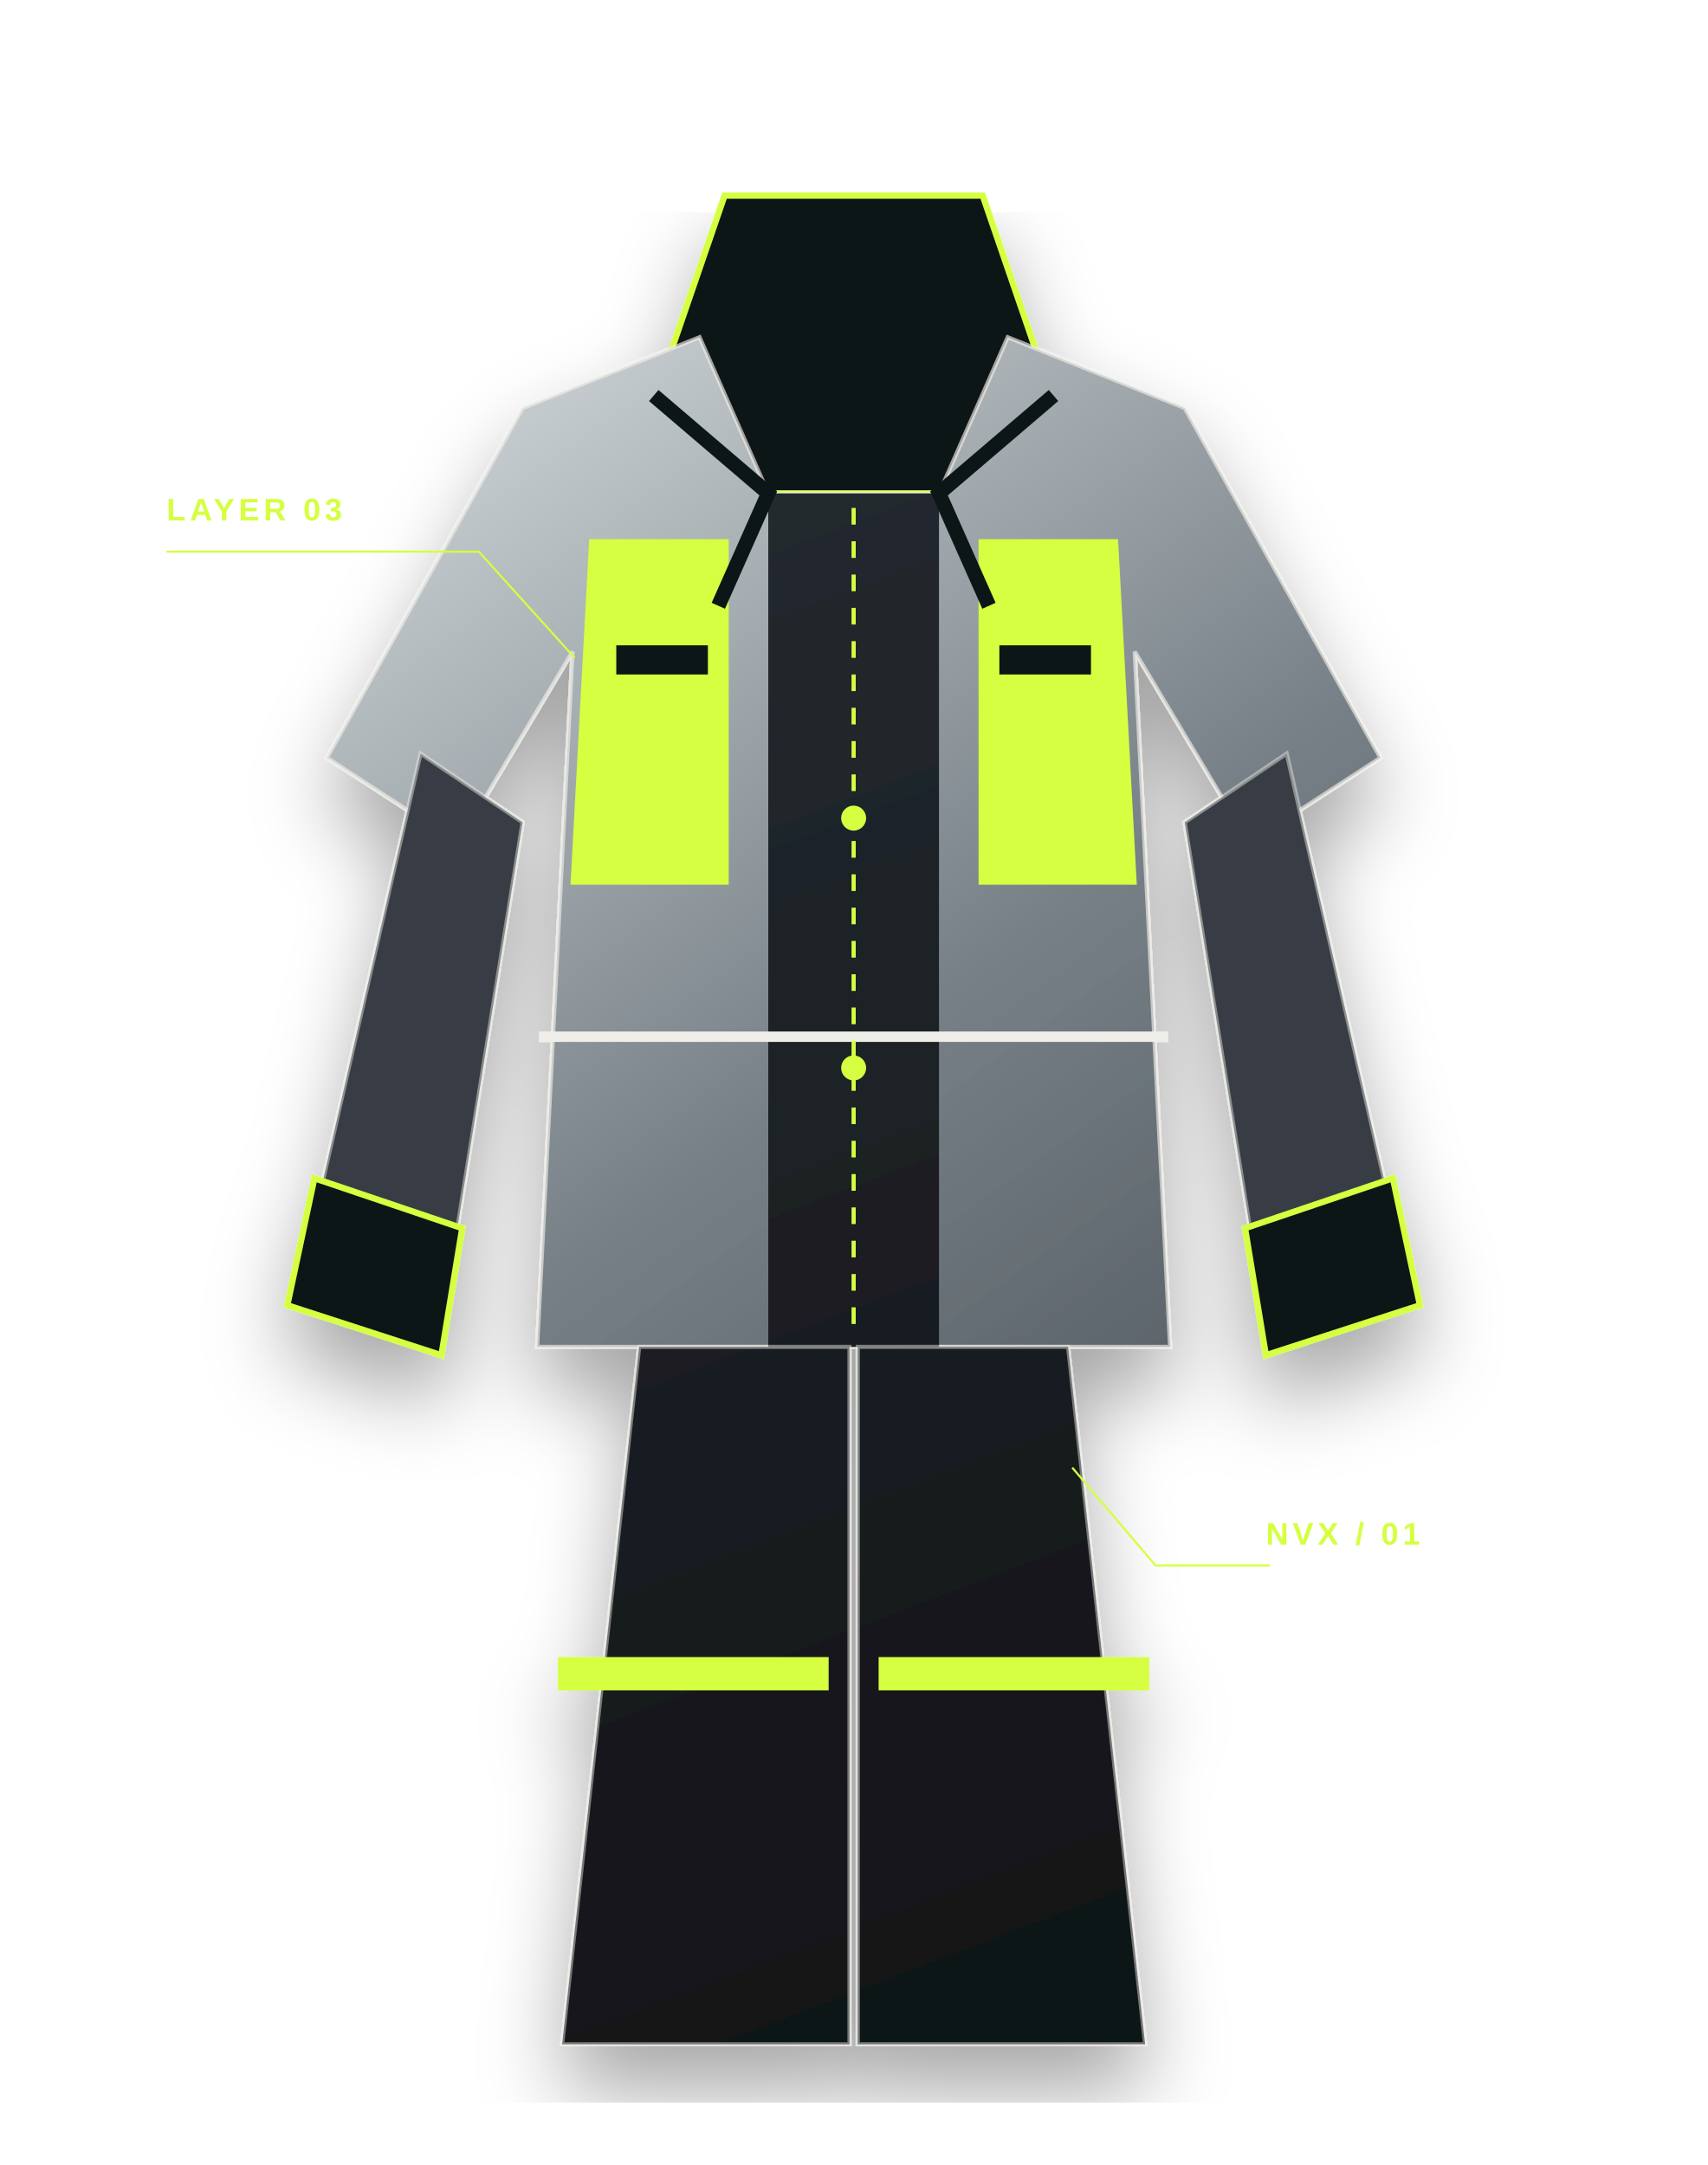
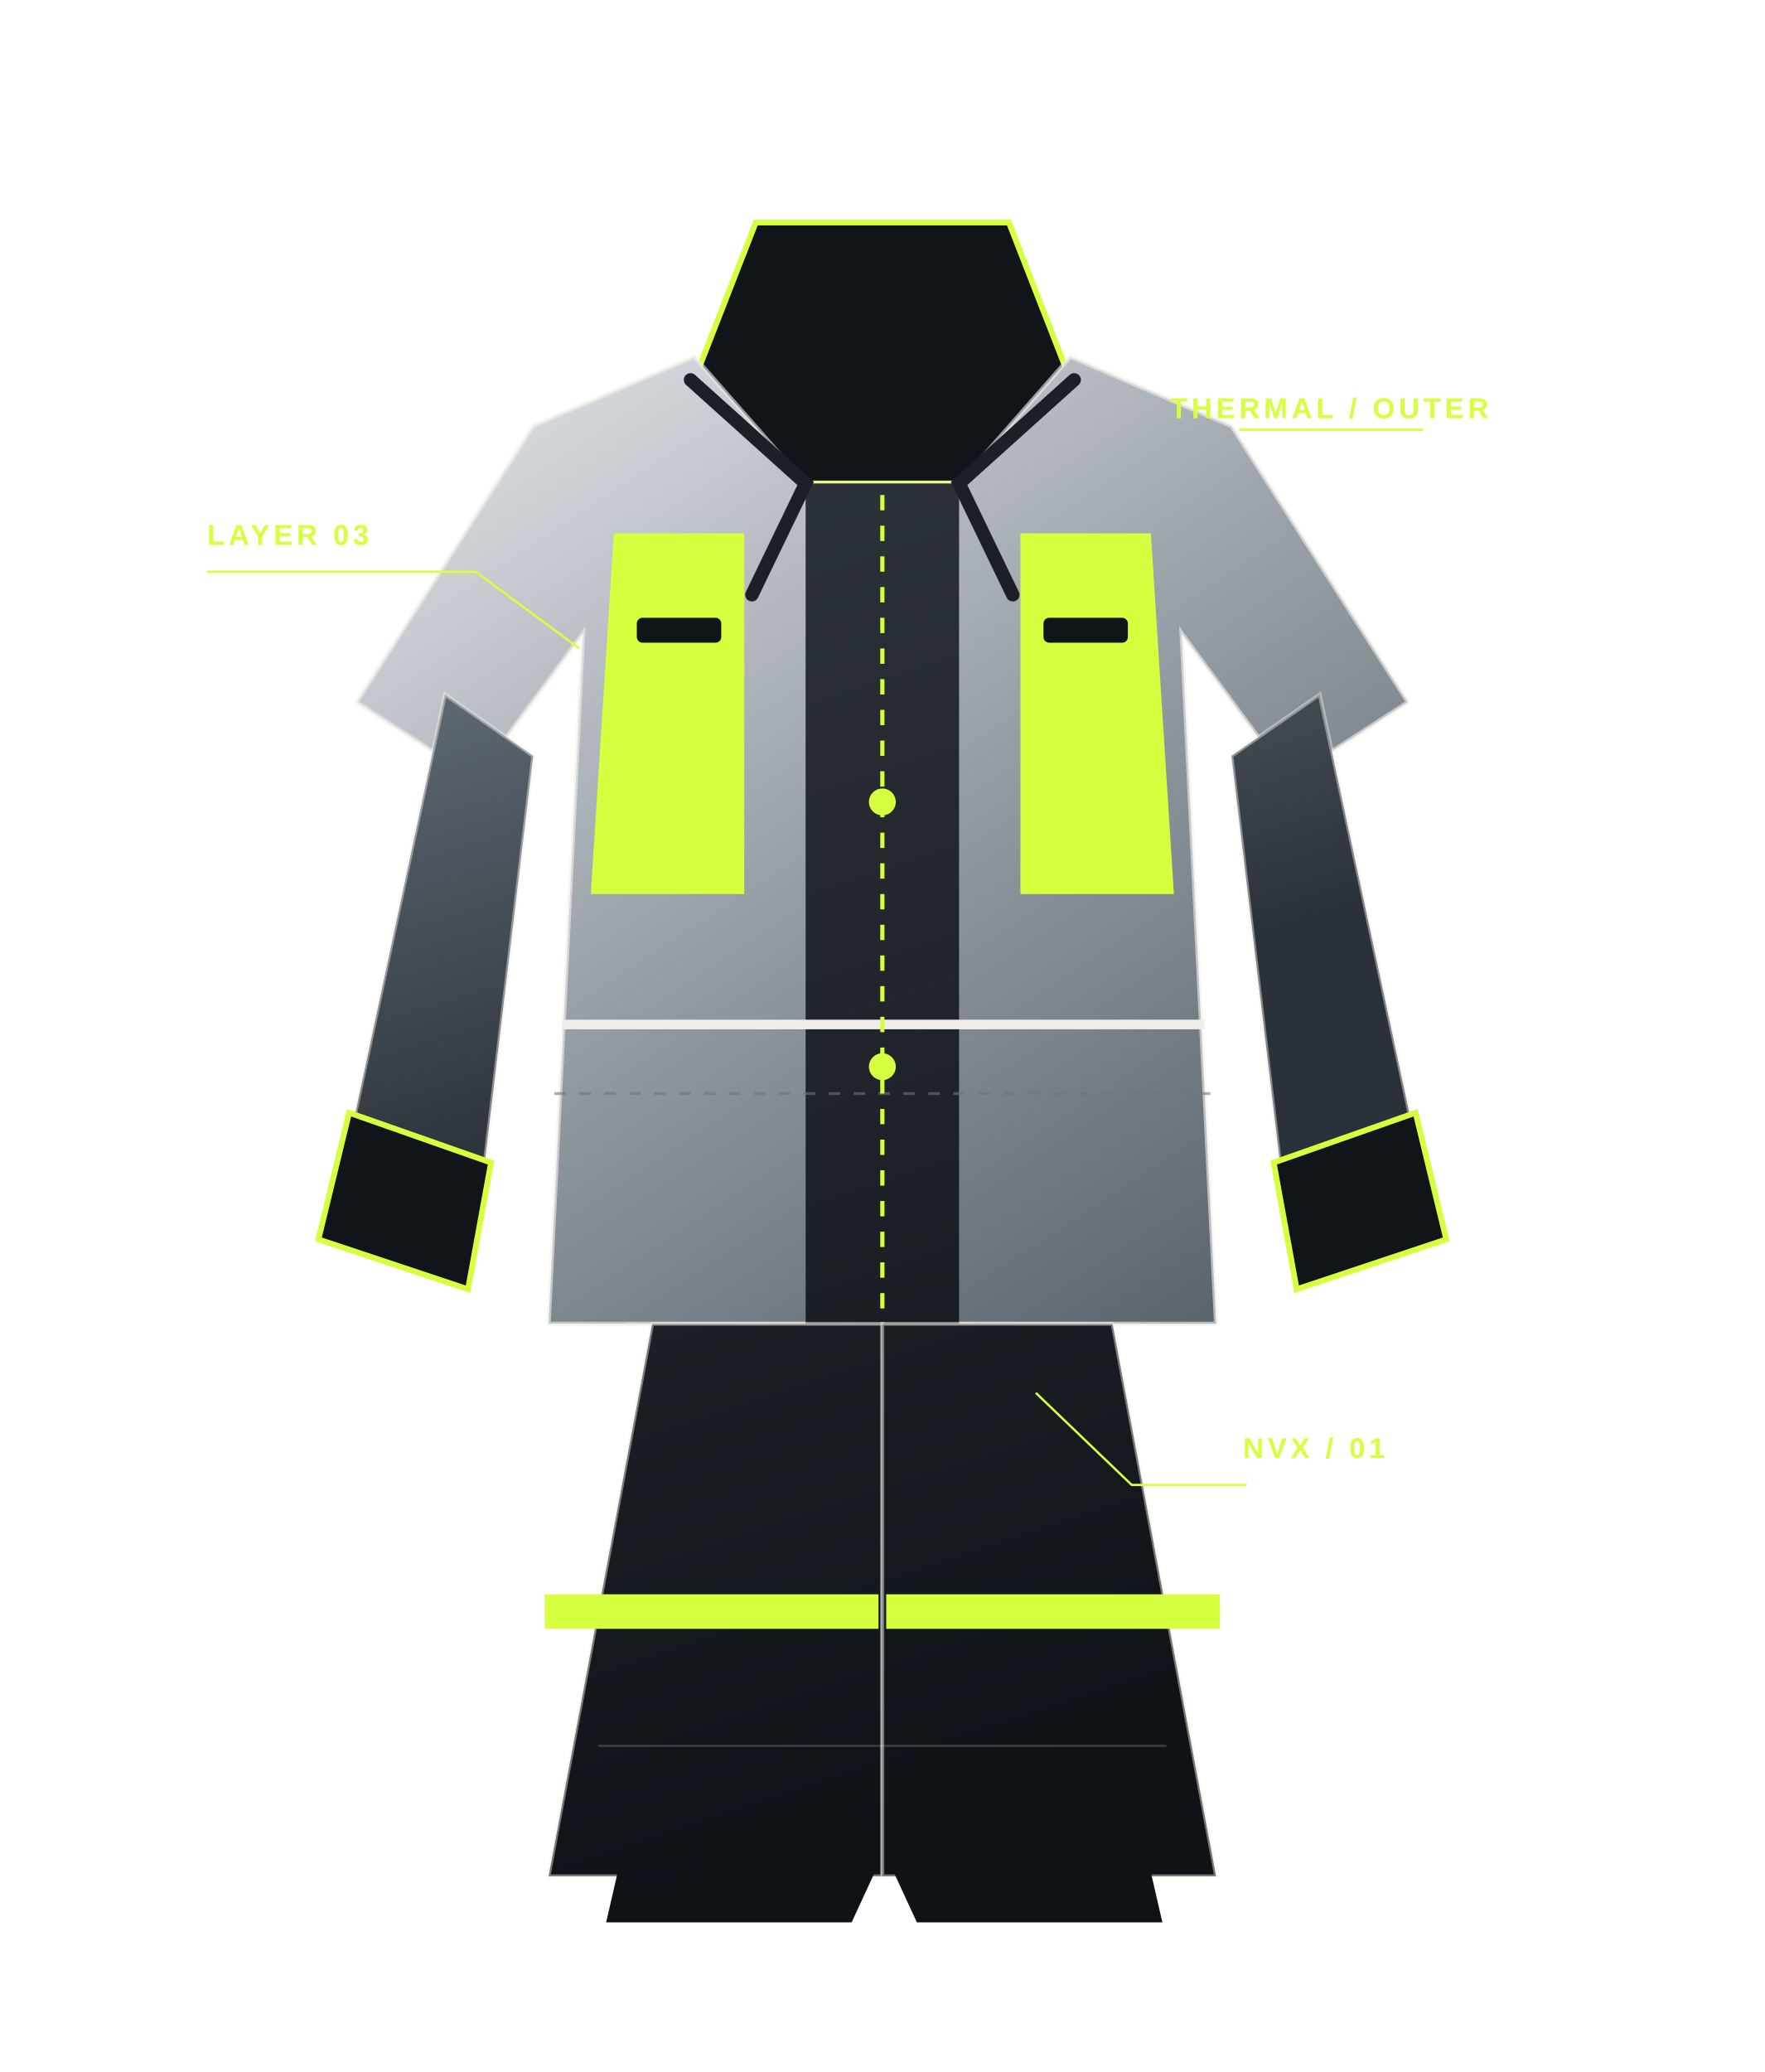
- <svg xmlns="http://www.w3.org/2000/svg" width="820" height="1040" viewBox="0 0 820 1040" fill="none">
+ <svg xmlns="http://www.w3.org/2000/svg" width="920" height="1080" viewBox="0 0 920 1080" fill="none">
  <defs>
-     <linearGradient id="jacket" x1="190" y1="180" x2="650" y2="820" gradientUnits="userSpaceOnUse">
-       <stop stop-color="#CFD5D7" />
-       <stop offset="0.5" stop-color="#778087" />
-       <stop offset="1" stop-color="#444B51" />
+     <linearGradient id="jacketBody" x1="242" y1="184" x2="652" y2="804" gradientUnits="userSpaceOnUse">
+       <stop stop-color="#DDE2E5" />
+       <stop offset="0.5" stop-color="#8C949C" />
+       <stop offset="1" stop-color="#474F57" />
    </linearGradient>
-     <linearGradient id="dark" x1="300" y1="240" x2="560" y2="920" gradientUnits="userSpaceOnUse">
-       <stop stop-color="#242A2F" />
-       <stop offset="1" stop-color="#111418" />
+     <linearGradient id="charcoal" x1="332" y1="228" x2="560" y2="918" gradientUnits="userSpaceOnUse">
+       <stop stop-color="#2D343A" />
+       <stop offset="1" stop-color="#0F1318" />
    </linearGradient>
-     <filter id="shadow" x="80" y="80" width="660" height="930" filterUnits="userSpaceOnUse">
-       <feDropShadow dx="0" dy="22" stdDeviation="20" flood-color="#000" flood-opacity="0.35" />
+     <linearGradient id="steel" x1="166" y1="340" x2="250" y2="612" gradientUnits="userSpaceOnUse">
+       <stop stop-color="#66717A" />
+       <stop offset="1" stop-color="#2B3138" />
+     </linearGradient>
+     <filter id="shadow" x="86" y="68" width="748" height="972" filterUnits="userSpaceOnUse" color-interpolation-filters="sRGB">
+       <feDropShadow dx="0" dy="22" stdDeviation="18" flood-color="#000000" flood-opacity="0.32" />
+     </filter>
+     <filter id="softGlow" x="0" y="0" width="920" height="1080" filterUnits="userSpaceOnUse" color-interpolation-filters="sRGB">
+       <feGaussianBlur stdDeviation="32" />
    </filter>
  </defs>
-   <g filter="url(#shadow)">
-     <path d="M348 94H472L505 190L451 237H369L315 190L348 94Z" fill="#111418" stroke="#D5FF3F" stroke-width="3" />
-     <path d="M336 162L251 196L157 364L220 405L275 313L258 647H562L545 313L600 405L663 364L569 196L484 162L451 237H369L336 162Z" fill="url(#jacket)" stroke="#F0EEE8" stroke-opacity="0.65" stroke-width="2" />
-     <path d="M369 237H451V647H369V237Z" fill="url(#dark)" />
-     <path d="M283 259H350V425H274L283 259Z" fill="#D5FF3F" />
-     <path d="M470 259H537L546 425H470V259Z" fill="#D5FF3F" />
-     <path d="M259 498H561" stroke="#F0EEE8" stroke-width="5" />
-     <path d="M307 647H408V982H270L307 647Z" fill="url(#dark)" stroke="#F0EEE8" stroke-opacity="0.45" stroke-width="2" />
-     <path d="M412 647H513L550 982H412V647Z" fill="url(#dark)" stroke="#F0EEE8" stroke-opacity="0.45" stroke-width="2" />
-     <path d="M268 804H398" stroke="#D5FF3F" stroke-width="16" />
-     <path d="M422 804H552" stroke="#D5FF3F" stroke-width="16" />
-     <path d="M202 362L251 395L219 594L154 572L202 362Z" fill="#373E44" stroke="#F0EEE8" stroke-opacity="0.45" stroke-width="2" />
-     <path d="M618 362L569 395L601 594L666 572L618 362Z" fill="#373E44" stroke="#F0EEE8" stroke-opacity="0.45" stroke-width="2" />
-     <path d="M151 566L222 590L212 651L138 627L151 566Z" fill="#111418" stroke="#D5FF3F" stroke-width="3" />
-     <path d="M669 566L598 590L608 651L682 627L669 566Z" fill="#111418" stroke="#D5FF3F" stroke-width="3" />
-     <path d="M314 190L369 237L345 291" stroke="#111418" stroke-width="7" />
-     <path d="M506 190L451 237L475 291" stroke="#111418" stroke-width="7" />
-     <rect x="296" y="310" width="44" height="14" fill="#111418" />
-     <rect x="480" y="310" width="44" height="14" fill="#111418" />
-     <path d="M410 244V640" stroke="#D5FF3F" stroke-width="2" stroke-dasharray="8 8" />
-     <circle cx="410" cy="393" r="6" fill="#D5FF3F" />
-     <circle cx="410" cy="513" r="6" fill="#D5FF3F" />
+   <g>
+     <path d="M394 116H526L558 198L500 252H420L362 198L394 116Z" fill="#111418" stroke="#D5FF3F" stroke-width="3" />
+     <path d="M362 186L278 222L186 366L248 406L304 330L286 690H634L616 330L672 406L734 366L642 222L558 186L500 252H420L362 186Z" fill="url(#jacketBody)" stroke="#F0EEE8" stroke-opacity="0.62" stroke-width="2.2" />
+     <path d="M420 252H500V690H420V252Z" fill="url(#charcoal)" />
+     <path d="M320 278H388V466H308L320 278Z" fill="#D5FF3F" />
+     <path d="M532 278H600L612 466H532V278Z" fill="#D5FF3F" />
+     <rect x="332" y="322" width="44" height="13" fill="#111418" rx="3" />
+     <rect x="544" y="322" width="44" height="13" fill="#111418" rx="3" />
+     <path d="M293 534H628" stroke="#F0EEE8" stroke-width="5" />
+     <path d="M289 570H631" stroke="#6D757D" stroke-width="1.5" stroke-dasharray="6 7" opacity="0.6" />
+     <path d="M340 690H460V978H286L340 690Z" fill="url(#charcoal)" stroke="#F0EEE8" stroke-opacity="0.45" stroke-width="2" />
+     <path d="M460 690H580L634 978H460V690Z" fill="url(#charcoal)" stroke="#F0EEE8" stroke-opacity="0.45" stroke-width="2" />
+     <path d="M284 840H458" stroke="#D5FF3F" stroke-width="18" />
+     <path d="M462 840H636" stroke="#D5FF3F" stroke-width="18" />
+     <path d="M232 362L278 394L252 612L184 586L232 362Z" fill="url(#steel)" stroke="#F0EEE8" stroke-opacity="0.45" stroke-width="2" />
+     <path d="M688 362L642 394L668 612L736 586L688 362Z" fill="url(#steel)" stroke="#F0EEE8" stroke-opacity="0.45" stroke-width="2" />
+     <path d="M182 580L256 606L244 672L166 646L182 580Z" fill="#111418" stroke="#D5FF3F" stroke-width="3" />
+     <path d="M738 580L664 606L676 672L754 646L738 580Z" fill="#111418" stroke="#D5FF3F" stroke-width="3" />
+     <path d="M360 198L420 252L392 310" stroke="#1B2026" stroke-width="7" stroke-linecap="round" />
+     <path d="M560 198L500 252L528 310" stroke="#1B2026" stroke-width="7" stroke-linecap="round" />
+     <path d="M460 258V684" stroke="#D5FF3F" stroke-width="2.2" stroke-dasharray="8 8" />
+     <circle cx="460" cy="418" r="7" fill="#D5FF3F" />
+     <circle cx="460" cy="556" r="7" fill="#D5FF3F" />
+     <path d="M326 690H594" stroke="#F0EEE8" stroke-opacity="0.28" stroke-width="1.4" />
+     <path d="M312 910H608" stroke="#F0EEE8" stroke-opacity="0.18" stroke-width="1.2" />
+     <path d="M322 976H456L444 1002H316L322 976Z" fill="#0F1318" />
+     <path d="M466 976H600L606 1002H478L466 976Z" fill="#0F1318" />
  </g>
  <g fill="#D5FF3F" font-family="Arial" font-size="15" font-weight="700" letter-spacing="2">
-     <text x="80" y="250">LAYER 03</text>
-     <text x="608" y="742">NVX / 01</text>
+     <text x="108" y="284">LAYER 03</text>
+     <text x="648" y="760">NVX / 01</text>
+     <text x="610" y="218">THERMAL / OUTER</text>
  </g>
-   <g stroke="#D5FF3F" stroke-width="1">
-     <path d="M80 265H230L276 316" />
-     <path d="M610 752H555L515 705" />
+   <g stroke="#D5FF3F" stroke-width="1.2">
+     <path d="M108 298H248L302 338" />
+     <path d="M650 774H590L540 726" />
+     <path d="M742 224H646" />
  </g>
</svg>
